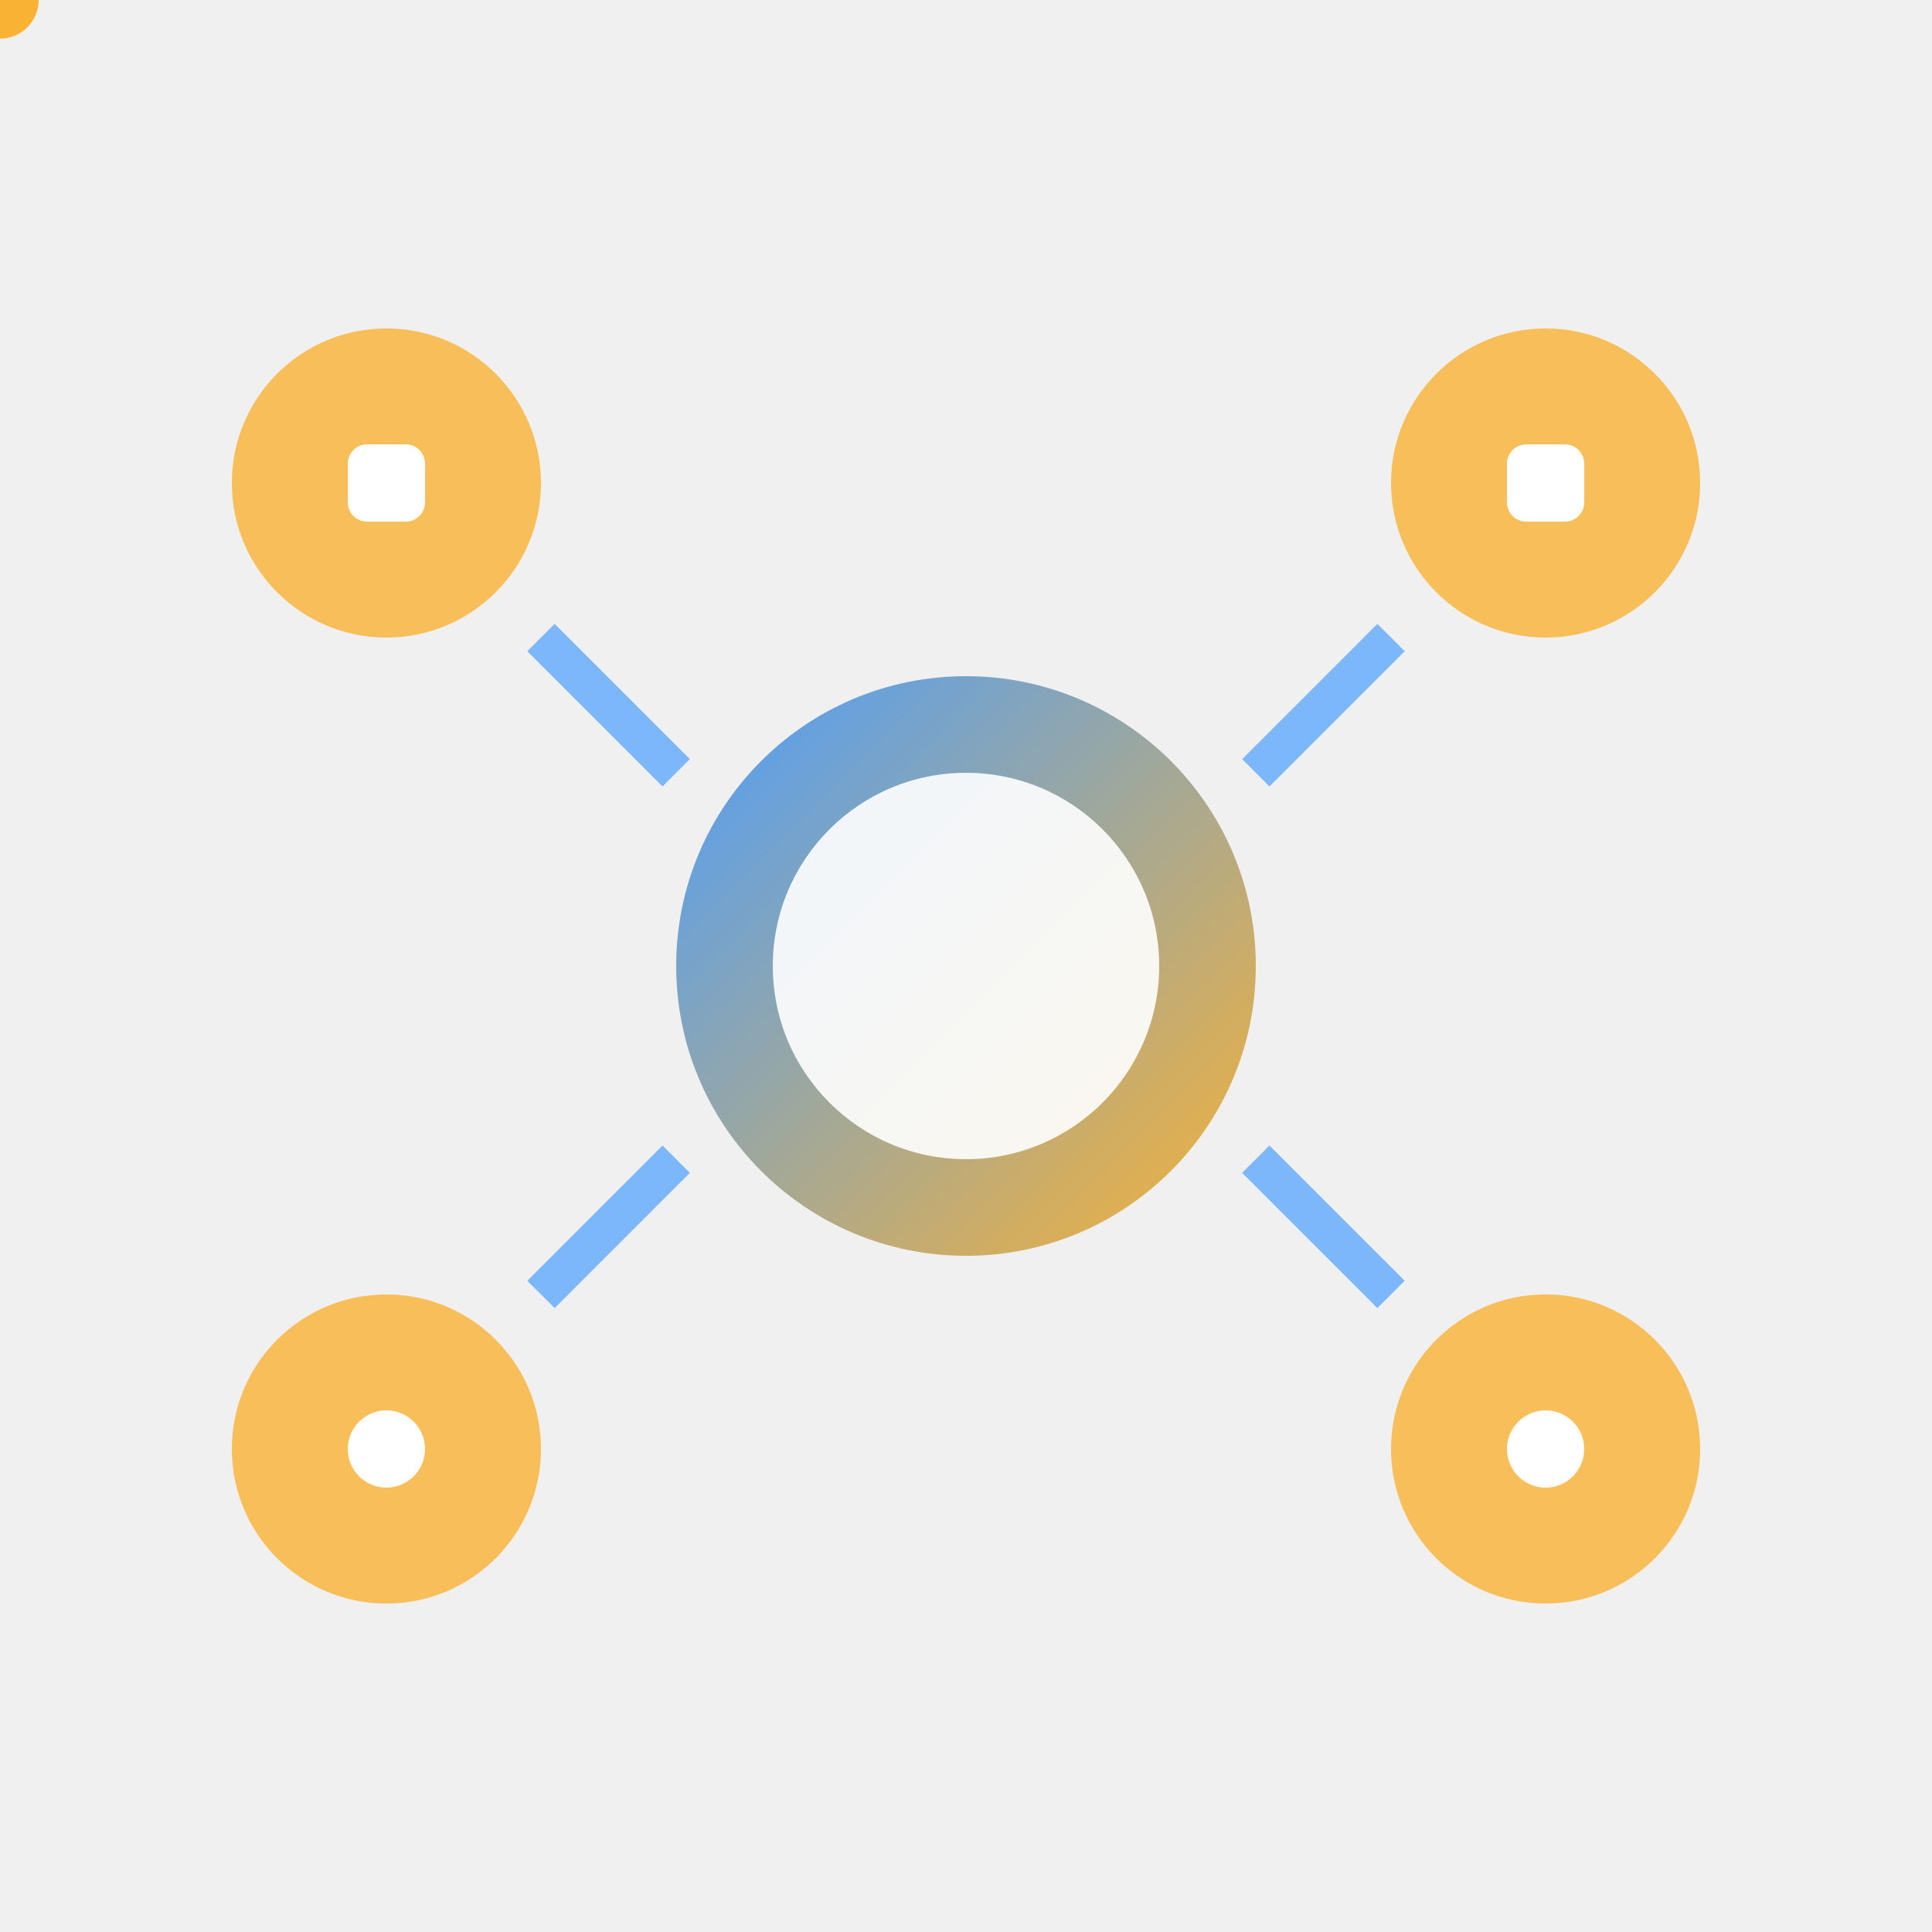
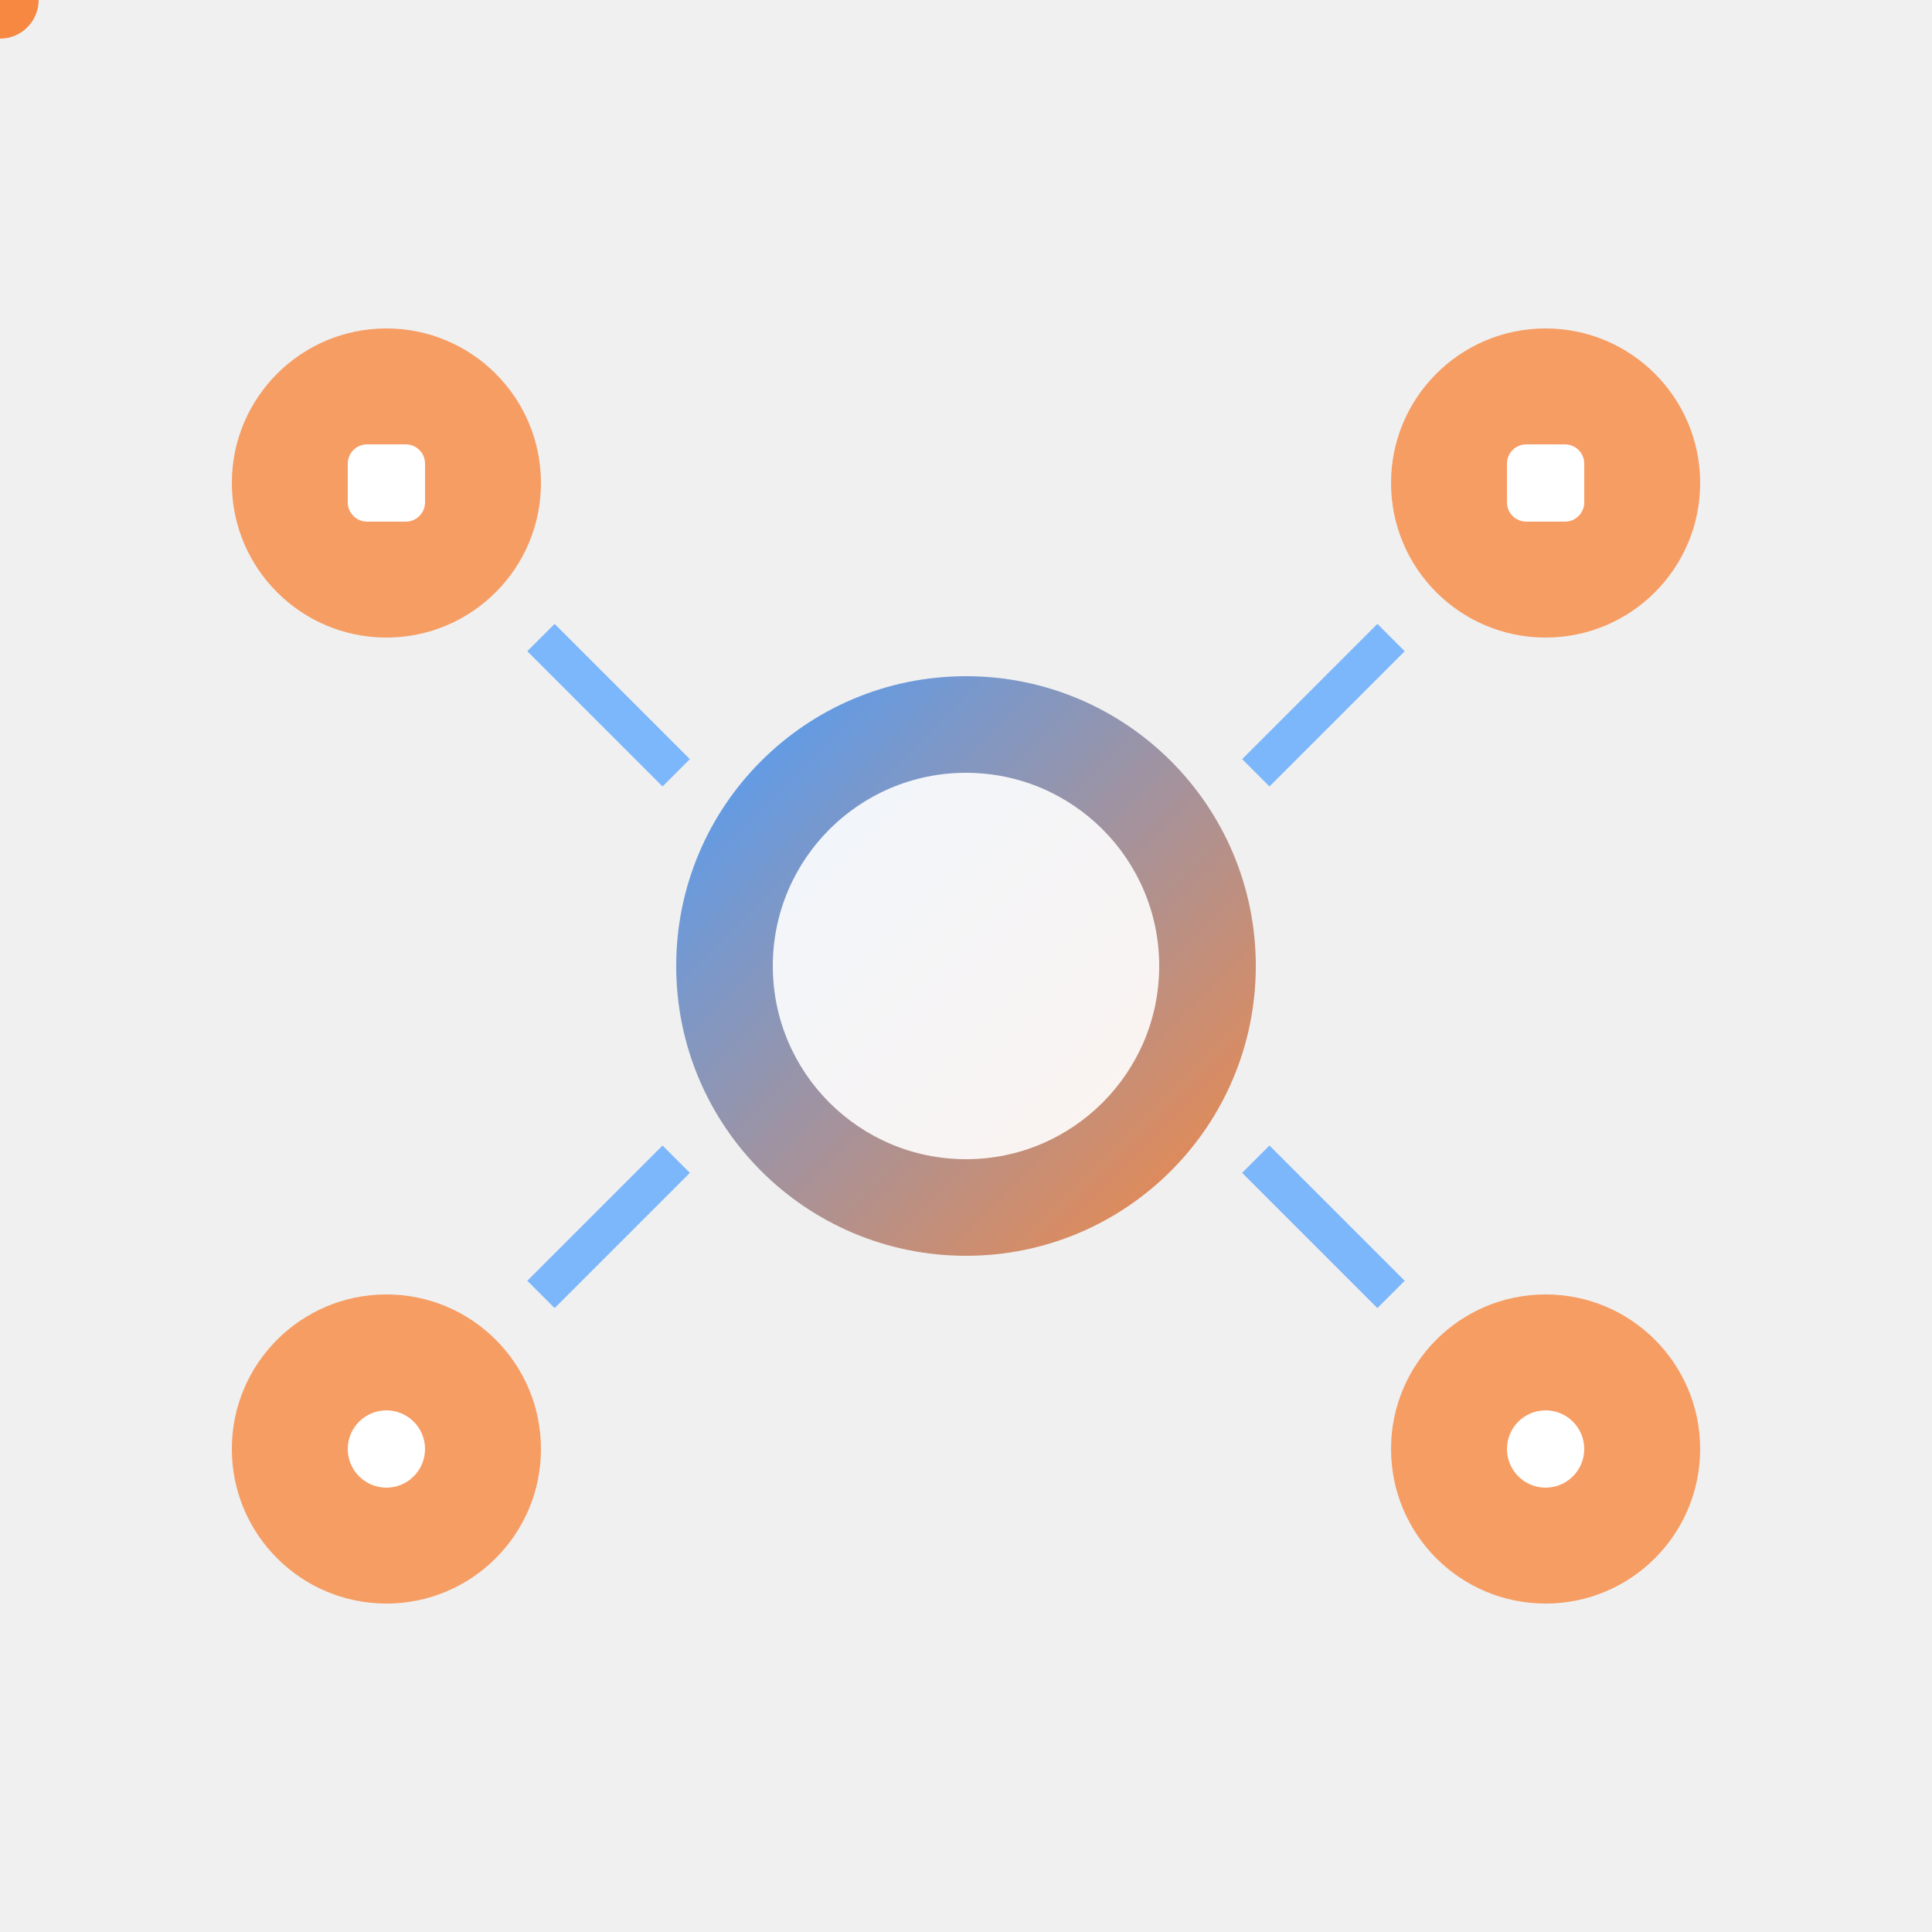
<svg xmlns="http://www.w3.org/2000/svg" viewBox="0 0 100 100">
  <defs>
    <linearGradient id="integrationGrad" x1="0%" y1="0%" x2="100%" y2="100%">
      <stop offset="0%" style="stop-color:#4a9eff" />
-       <stop offset="100%" style="stop-color:#F9B233" />
+       <stop offset="100%" style="stop-color:#f78841" />
    </linearGradient>
  </defs>
  <circle cx="50" cy="50" r="15" fill="url(#integrationGrad)" />
  <circle cx="50" cy="50" r="10" fill="white" opacity="0.9" />
-   <circle cx="20" cy="25" r="8" fill="#F9B233" opacity="0.8" />
-   <circle cx="80" cy="25" r="8" fill="#F9B233" opacity="0.8" />
-   <circle cx="20" cy="75" r="8" fill="#F9B233" opacity="0.8" />
-   <circle cx="80" cy="75" r="8" fill="#F9B233" opacity="0.8" />
+   <circle cx="20" cy="25" r="8" fill="#f78841" opacity="0.8" />
+   <circle cx="80" cy="25" r="8" fill="#f78841" opacity="0.8" />
+   <circle cx="20" cy="75" r="8" fill="#f78841" opacity="0.8" />
+   <circle cx="80" cy="75" r="8" fill="#f78841" opacity="0.8" />
  <line x1="35" y1="40" x2="28" y2="33" stroke="#4a9eff" stroke-width="2" opacity="0.7" />
  <line x1="65" y1="40" x2="72" y2="33" stroke="#4a9eff" stroke-width="2" opacity="0.7" />
  <line x1="35" y1="60" x2="28" y2="67" stroke="#4a9eff" stroke-width="2" opacity="0.7" />
  <line x1="65" y1="60" x2="72" y2="67" stroke="#4a9eff" stroke-width="2" opacity="0.7" />
-   <circle r="2" fill="#F9B233">
+   <circle r="2" fill="#f78841">
    <animateMotion dur="3s" repeatCount="indefinite">
      <path d="M28,33 Q35,40 50,50 Q65,60 72,67" />
    </animateMotion>
  </circle>
  <rect x="18" y="23" width="4" height="4" fill="white" rx="1" />
  <rect x="78" y="23" width="4" height="4" fill="white" rx="1" />
  <circle cx="20" cy="75" r="2" fill="white" />
  <rect x="78" y="73" width="4" height="4" fill="white" rx="2" />
</svg>
